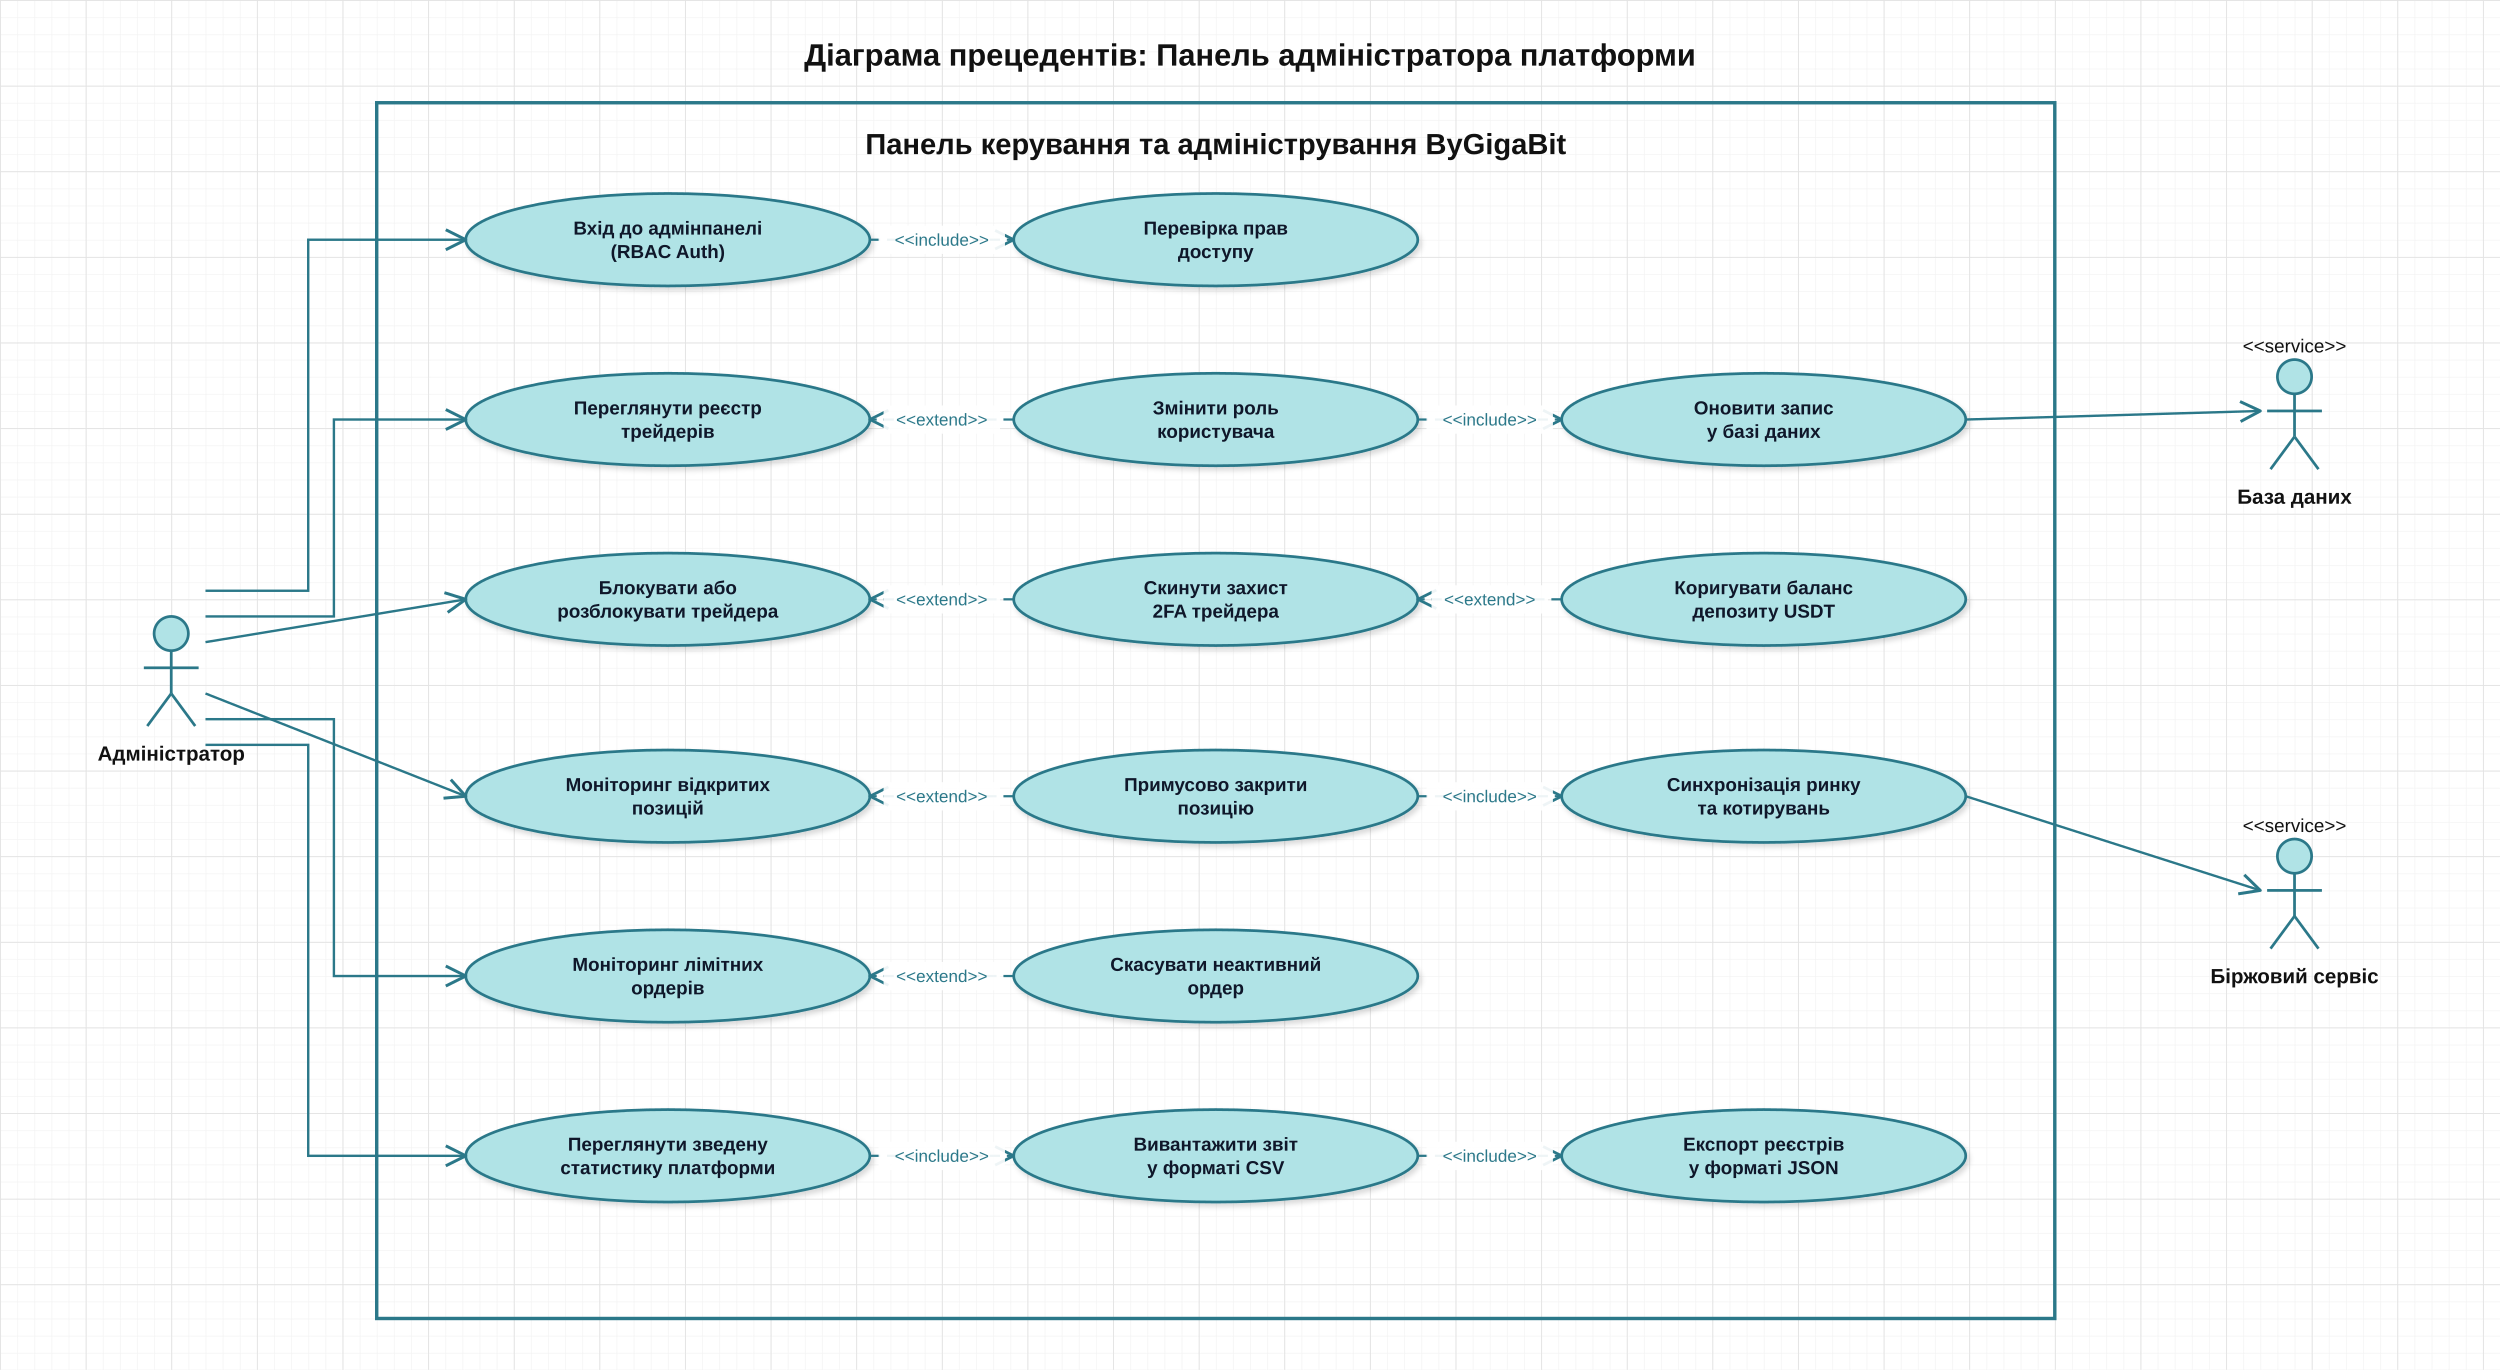
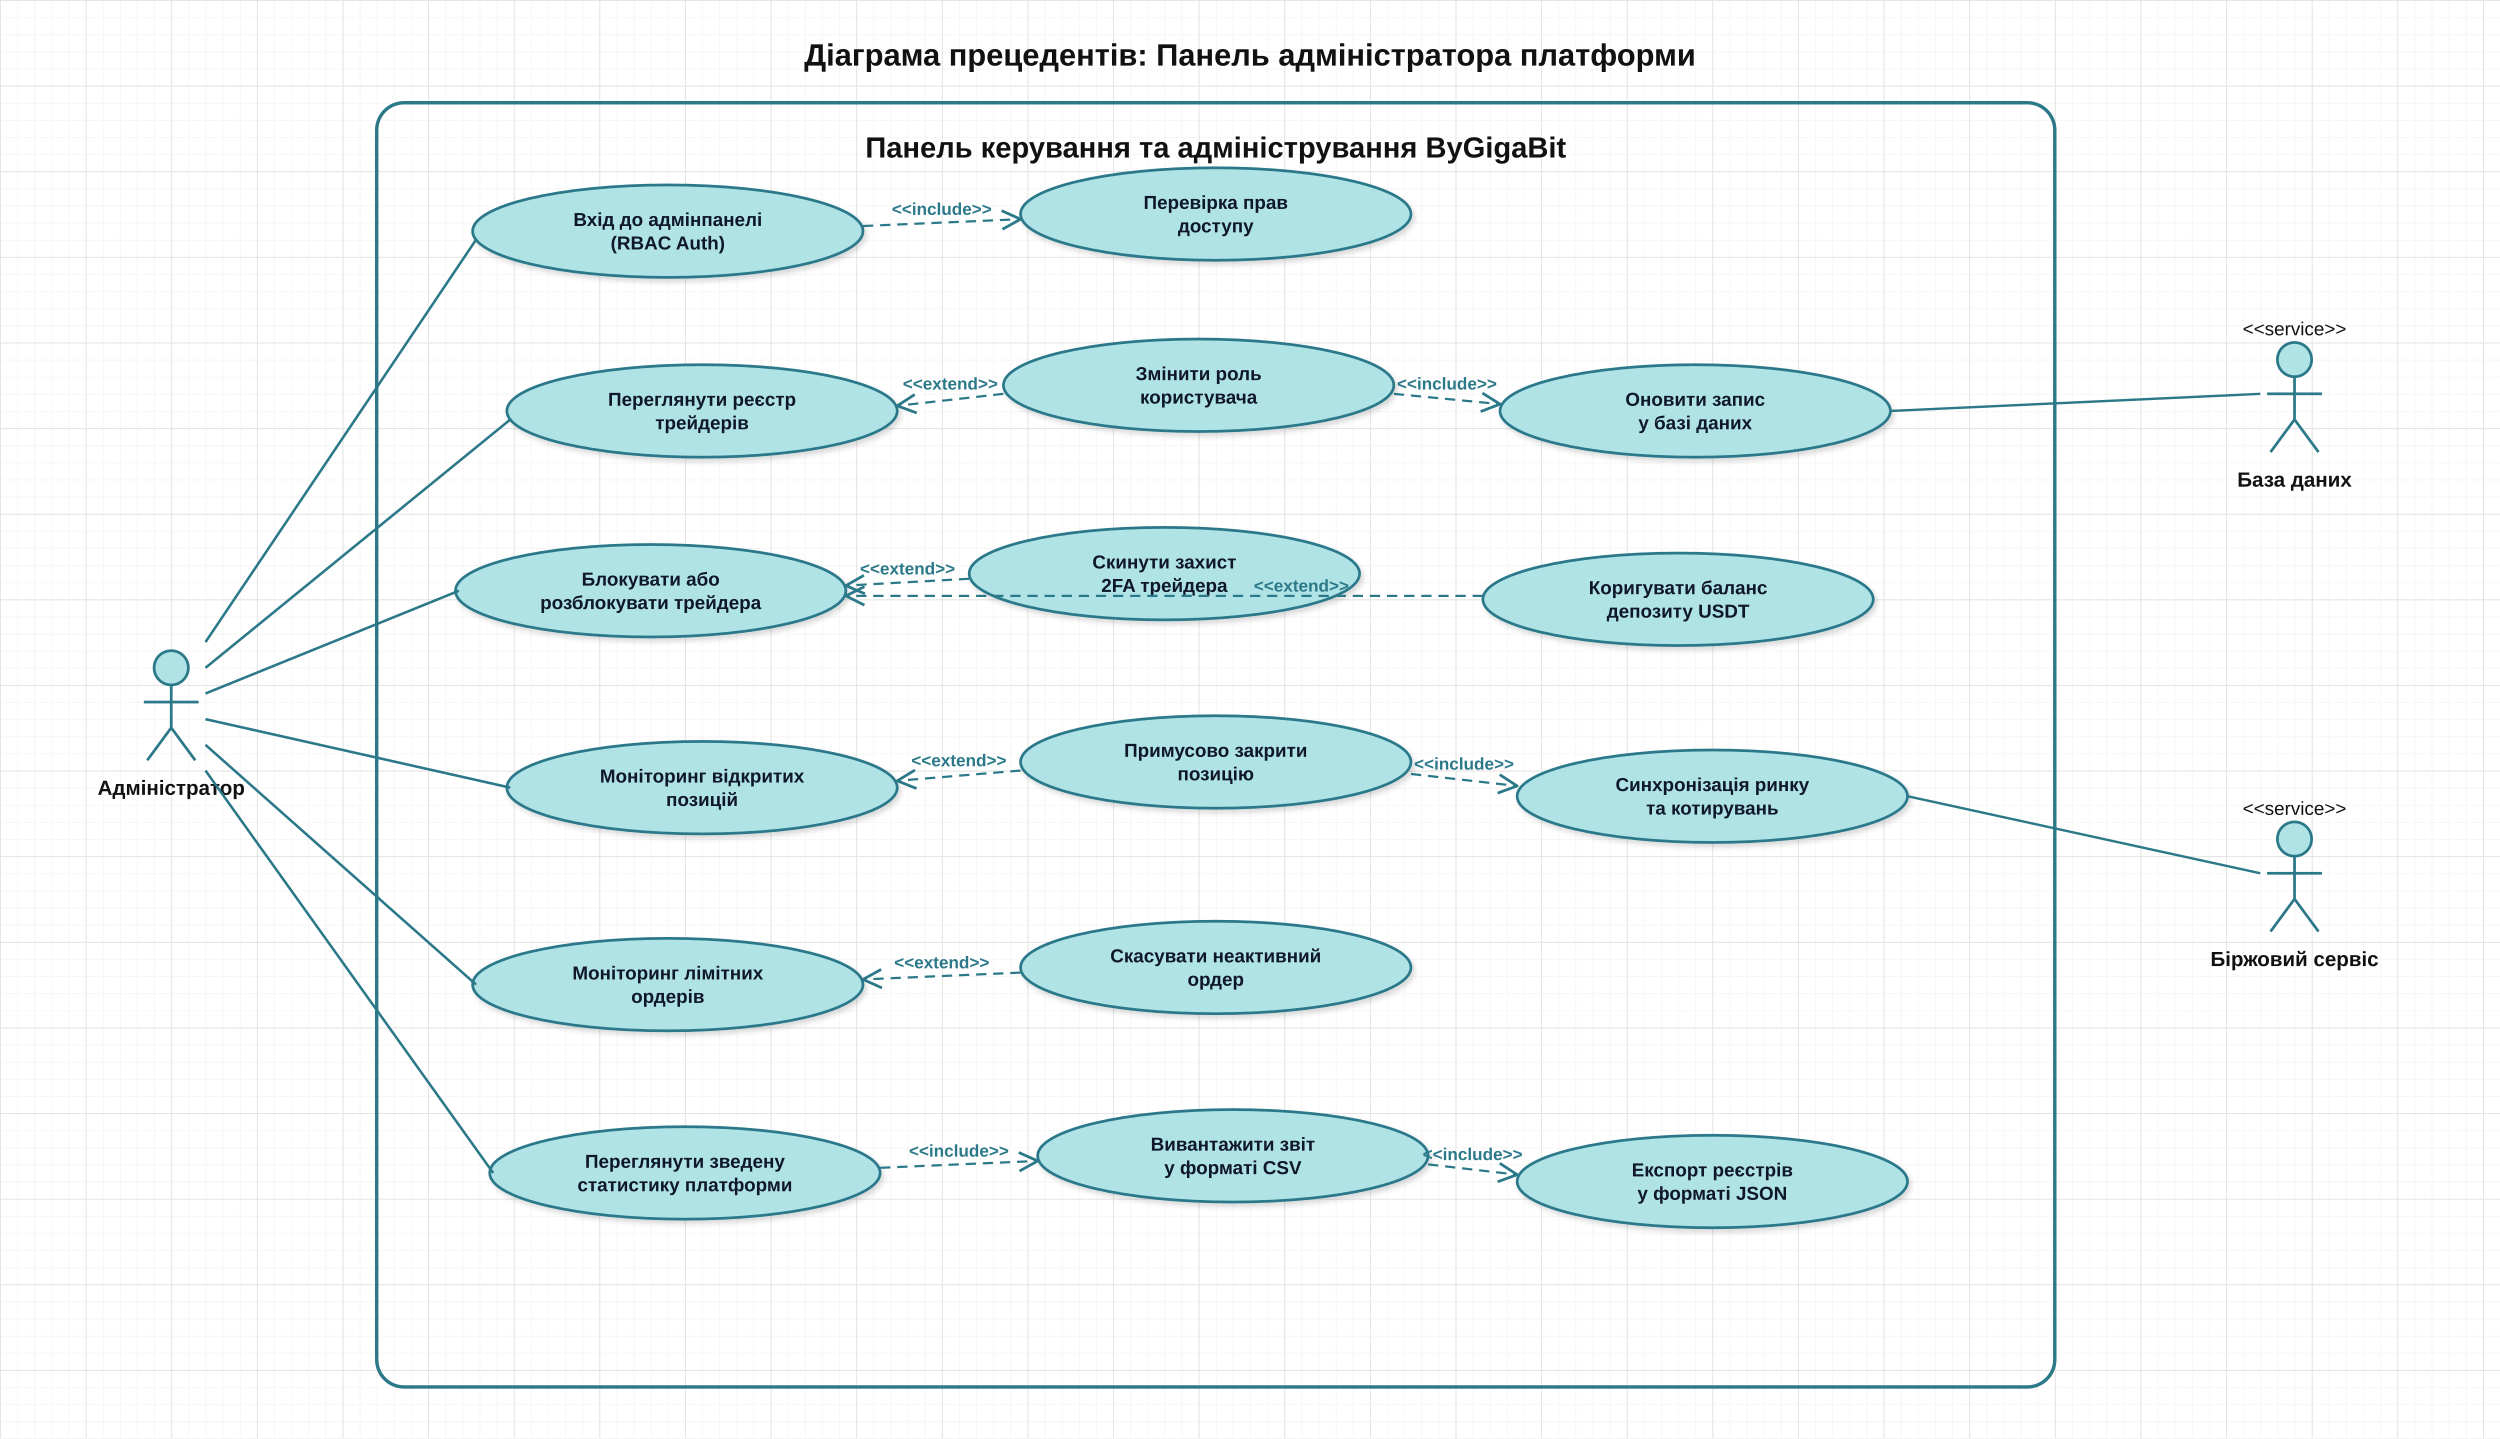
- <svg xmlns="http://www.w3.org/2000/svg" width="1460" height="800" viewBox="0 0 1460 800" font-family="Arial, Helvetica, sans-serif">
+ <svg xmlns="http://www.w3.org/2000/svg" width="1460" height="840" viewBox="0 0 1460 840" font-family="Arial, Helvetica, sans-serif">
  <defs>
    <pattern id="smallGrid" width="10" height="10" patternUnits="userSpaceOnUse">
      <path d="M 10 0 L 0 0 0 10" fill="none" stroke="#f0f0f0" stroke-width="0.6" />
    </pattern>
    <pattern id="grid" width="50" height="50" patternUnits="userSpaceOnUse">
      <rect width="50" height="50" fill="url(#smallGrid)" />
      <path d="M 50 0 L 0 0 0 50" fill="none" stroke="#e2e2e2" stroke-width="1" />
    </pattern>
    <filter id="dropShadow" x="-10%" y="-10%" width="125%" height="125%">
      <feDropShadow dx="1.5" dy="2" stdDeviation="1.5" flood-color="#000000" flood-opacity="0.15" />
    </filter>
    <marker id="vee-blue" viewBox="0 0 12 12" refX="11" refY="6" markerWidth="10" markerHeight="10" orient="auto-start-reverse">
      <path d="M 1 1 L 11 6 L 1 11" fill="none" stroke="#2b7889" stroke-width="1.5" stroke-linejoin="round" />
    </marker>
    <marker id="arrow-blue" viewBox="0 0 12 12" refX="11" refY="6" markerWidth="9" markerHeight="9" orient="auto-start-reverse">
      <path d="M 1 2 L 11 6 L 1 10 z" fill="#2b7889" stroke="#2b7889" stroke-width="1" />
    </marker>
    <marker id="hollow-blue" viewBox="0 0 14 14" refX="13" refY="7" markerWidth="12" markerHeight="12" orient="auto-start-reverse">
      <path d="M 1 1 L 13 7 L 1 13 z" fill="#ffffff" stroke="#2b7889" stroke-width="1.5" />
    </marker>
    <marker id="diamond-filled-blue" viewBox="0 0 16 12" refX="1" refY="6" markerWidth="14" markerHeight="10" orient="auto">
      <path d="M 1 6 L 8 1 L 15 6 L 8 11 z" fill="#2b7889" stroke="#2b7889" stroke-width="1.2" />
    </marker>
    <marker id="diamond-hollow-blue" viewBox="0 0 16 12" refX="1" refY="6" markerWidth="14" markerHeight="10" orient="auto">
      <path d="M 1 6 L 8 1 L 15 6 L 8 11 z" fill="#ffffff" stroke="#2b7889" stroke-width="1.3" />
    </marker>
    <marker id="vee-black" viewBox="0 0 12 12" refX="11" refY="6" markerWidth="10" markerHeight="10" orient="auto-start-reverse">
      <path d="M 1 1 L 11 6 L 1 11" fill="none" stroke="#333333" stroke-width="1.5" stroke-linejoin="round" />
    </marker>
    <marker id="arrow-black" viewBox="0 0 12 12" refX="11" refY="6" markerWidth="9" markerHeight="9" orient="auto-start-reverse">
      <path d="M 1 2 L 11 6 L 1 10 z" fill="#333333" stroke="#333333" stroke-width="1" />
    </marker>
    <marker id="hollow-black" viewBox="0 0 14 14" refX="13" refY="7" markerWidth="12" markerHeight="12" orient="auto-start-reverse">
      <path d="M 1 1 L 13 7 L 1 13 z" fill="#ffffff" stroke="#333333" stroke-width="1.5" />
    </marker>
    <marker id="diamond-filled-black" viewBox="0 0 16 12" refX="1" refY="6" markerWidth="14" markerHeight="10" orient="auto">
      <path d="M 1 6 L 8 1 L 15 6 L 8 11 z" fill="#333333" stroke="#333333" stroke-width="1.2" />
    </marker>
    <marker id="diamond-hollow-black" viewBox="0 0 16 12" refX="1" refY="6" markerWidth="14" markerHeight="10" orient="auto">
      <path d="M 1 6 L 8 1 L 15 6 L 8 11 z" fill="#ffffff" stroke="#333333" stroke-width="1.3" />
    </marker>
    <marker id="vee-red" viewBox="0 0 12 12" refX="11" refY="6" markerWidth="10" markerHeight="10" orient="auto-start-reverse">
      <path d="M 1 1 L 11 6 L 1 11" fill="none" stroke="#e03131" stroke-width="1.5" stroke-linejoin="round" />
    </marker>
    <marker id="arrow-red" viewBox="0 0 12 12" refX="11" refY="6" markerWidth="9" markerHeight="9" orient="auto-start-reverse">
      <path d="M 1 2 L 11 6 L 1 10 z" fill="#e03131" stroke="#e03131" stroke-width="1" />
    </marker>
    <marker id="hollow-red" viewBox="0 0 14 14" refX="13" refY="7" markerWidth="12" markerHeight="12" orient="auto-start-reverse">
      <path d="M 1 1 L 13 7 L 1 13 z" fill="#ffffff" stroke="#e03131" stroke-width="1.5" />
    </marker>
    <marker id="diamond-filled-red" viewBox="0 0 16 12" refX="1" refY="6" markerWidth="14" markerHeight="10" orient="auto">
      <path d="M 1 6 L 8 1 L 15 6 L 8 11 z" fill="#e03131" stroke="#e03131" stroke-width="1.2" />
    </marker>
    <marker id="diamond-hollow-red" viewBox="0 0 16 12" refX="1" refY="6" markerWidth="14" markerHeight="10" orient="auto">
      <path d="M 1 6 L 8 1 L 15 6 L 8 11 z" fill="#ffffff" stroke="#e03131" stroke-width="1.3" />
    </marker>
    <marker id="vee-green" viewBox="0 0 12 12" refX="11" refY="6" markerWidth="10" markerHeight="10" orient="auto-start-reverse">
      <path d="M 1 1 L 11 6 L 1 11" fill="none" stroke="#2b8a3e" stroke-width="1.5" stroke-linejoin="round" />
    </marker>
    <marker id="arrow-green" viewBox="0 0 12 12" refX="11" refY="6" markerWidth="9" markerHeight="9" orient="auto-start-reverse">
      <path d="M 1 2 L 11 6 L 1 10 z" fill="#2b8a3e" stroke="#2b8a3e" stroke-width="1" />
    </marker>
    <marker id="hollow-green" viewBox="0 0 14 14" refX="13" refY="7" markerWidth="12" markerHeight="12" orient="auto-start-reverse">
      <path d="M 1 1 L 13 7 L 1 13 z" fill="#ffffff" stroke="#2b8a3e" stroke-width="1.5" />
    </marker>
    <marker id="diamond-filled-green" viewBox="0 0 16 12" refX="1" refY="6" markerWidth="14" markerHeight="10" orient="auto">
      <path d="M 1 6 L 8 1 L 15 6 L 8 11 z" fill="#2b8a3e" stroke="#2b8a3e" stroke-width="1.2" />
    </marker>
    <marker id="diamond-hollow-green" viewBox="0 0 16 12" refX="1" refY="6" markerWidth="14" markerHeight="10" orient="auto">
      <path d="M 1 6 L 8 1 L 15 6 L 8 11 z" fill="#ffffff" stroke="#2b8a3e" stroke-width="1.3" />
    </marker>
    <marker id="vee-orange" viewBox="0 0 12 12" refX="11" refY="6" markerWidth="10" markerHeight="10" orient="auto-start-reverse">
      <path d="M 1 1 L 11 6 L 1 11" fill="none" stroke="#d97706" stroke-width="1.5" stroke-linejoin="round" />
    </marker>
    <marker id="arrow-orange" viewBox="0 0 12 12" refX="11" refY="6" markerWidth="9" markerHeight="9" orient="auto-start-reverse">
      <path d="M 1 2 L 11 6 L 1 10 z" fill="#d97706" stroke="#d97706" stroke-width="1" />
    </marker>
    <marker id="hollow-orange" viewBox="0 0 14 14" refX="13" refY="7" markerWidth="12" markerHeight="12" orient="auto-start-reverse">
      <path d="M 1 1 L 13 7 L 1 13 z" fill="#ffffff" stroke="#d97706" stroke-width="1.5" />
    </marker>
    <marker id="diamond-filled-orange" viewBox="0 0 16 12" refX="1" refY="6" markerWidth="14" markerHeight="10" orient="auto">
      <path d="M 1 6 L 8 1 L 15 6 L 8 11 z" fill="#d97706" stroke="#d97706" stroke-width="1.2" />
    </marker>
    <marker id="diamond-hollow-orange" viewBox="0 0 16 12" refX="1" refY="6" markerWidth="14" markerHeight="10" orient="auto">
      <path d="M 1 6 L 8 1 L 15 6 L 8 11 z" fill="#ffffff" stroke="#d97706" stroke-width="1.3" />
    </marker>
    <marker id="vee-darkorange" viewBox="0 0 12 12" refX="11" refY="6" markerWidth="10" markerHeight="10" orient="auto-start-reverse">
      <path d="M 1 1 L 11 6 L 1 11" fill="none" stroke="#d9480f" stroke-width="1.5" stroke-linejoin="round" />
    </marker>
    <marker id="arrow-darkorange" viewBox="0 0 12 12" refX="11" refY="6" markerWidth="9" markerHeight="9" orient="auto-start-reverse">
      <path d="M 1 2 L 11 6 L 1 10 z" fill="#d9480f" stroke="#d9480f" stroke-width="1" />
    </marker>
    <marker id="hollow-darkorange" viewBox="0 0 14 14" refX="13" refY="7" markerWidth="12" markerHeight="12" orient="auto-start-reverse">
      <path d="M 1 1 L 13 7 L 1 13 z" fill="#ffffff" stroke="#d9480f" stroke-width="1.5" />
    </marker>
    <marker id="diamond-filled-darkorange" viewBox="0 0 16 12" refX="1" refY="6" markerWidth="14" markerHeight="10" orient="auto">
      <path d="M 1 6 L 8 1 L 15 6 L 8 11 z" fill="#d9480f" stroke="#d9480f" stroke-width="1.2" />
    </marker>
    <marker id="diamond-hollow-darkorange" viewBox="0 0 16 12" refX="1" refY="6" markerWidth="14" markerHeight="10" orient="auto">
      <path d="M 1 6 L 8 1 L 15 6 L 8 11 z" fill="#ffffff" stroke="#d9480f" stroke-width="1.3" />
    </marker>
    <marker id="vee-pink" viewBox="0 0 12 12" refX="11" refY="6" markerWidth="10" markerHeight="10" orient="auto-start-reverse">
      <path d="M 1 1 L 11 6 L 1 11" fill="none" stroke="#b85450" stroke-width="1.5" stroke-linejoin="round" />
    </marker>
    <marker id="arrow-pink" viewBox="0 0 12 12" refX="11" refY="6" markerWidth="9" markerHeight="9" orient="auto-start-reverse">
      <path d="M 1 2 L 11 6 L 1 10 z" fill="#b85450" stroke="#b85450" stroke-width="1" />
    </marker>
    <marker id="hollow-pink" viewBox="0 0 14 14" refX="13" refY="7" markerWidth="12" markerHeight="12" orient="auto-start-reverse">
      <path d="M 1 1 L 13 7 L 1 13 z" fill="#ffffff" stroke="#b85450" stroke-width="1.5" />
    </marker>
    <marker id="diamond-filled-pink" viewBox="0 0 16 12" refX="1" refY="6" markerWidth="14" markerHeight="10" orient="auto">
      <path d="M 1 6 L 8 1 L 15 6 L 8 11 z" fill="#b85450" stroke="#b85450" stroke-width="1.2" />
    </marker>
    <marker id="diamond-hollow-pink" viewBox="0 0 16 12" refX="1" refY="6" markerWidth="14" markerHeight="10" orient="auto">
      <path d="M 1 6 L 8 1 L 15 6 L 8 11 z" fill="#ffffff" stroke="#b85450" stroke-width="1.3" />
    </marker>
    <marker id="vee-slate" viewBox="0 0 12 12" refX="11" refY="6" markerWidth="10" markerHeight="10" orient="auto-start-reverse">
      <path d="M 1 1 L 11 6 L 1 11" fill="none" stroke="#475569" stroke-width="1.5" stroke-linejoin="round" />
    </marker>
    <marker id="arrow-slate" viewBox="0 0 12 12" refX="11" refY="6" markerWidth="9" markerHeight="9" orient="auto-start-reverse">
      <path d="M 1 2 L 11 6 L 1 10 z" fill="#475569" stroke="#475569" stroke-width="1" />
    </marker>
    <marker id="hollow-slate" viewBox="0 0 14 14" refX="13" refY="7" markerWidth="12" markerHeight="12" orient="auto-start-reverse">
      <path d="M 1 1 L 13 7 L 1 13 z" fill="#ffffff" stroke="#475569" stroke-width="1.5" />
    </marker>
    <marker id="diamond-filled-slate" viewBox="0 0 16 12" refX="1" refY="6" markerWidth="14" markerHeight="10" orient="auto">
      <path d="M 1 6 L 8 1 L 15 6 L 8 11 z" fill="#475569" stroke="#475569" stroke-width="1.2" />
    </marker>
    <marker id="diamond-hollow-slate" viewBox="0 0 16 12" refX="1" refY="6" markerWidth="14" markerHeight="10" orient="auto">
      <path d="M 1 6 L 8 1 L 15 6 L 8 11 z" fill="#ffffff" stroke="#475569" stroke-width="1.3" />
    </marker>
    <marker id="er-one" viewBox="0 0 16 16" refX="2" refY="8" markerWidth="14" markerHeight="14" orient="auto">
      <path d="M 6 2 L 6 14 M 10 2 L 10 14" fill="none" stroke="#2b7889" stroke-width="1.6" />
    </marker>
    <marker id="er-many" viewBox="0 0 20 16" refX="18" refY="8" markerWidth="16" markerHeight="14" orient="auto">
      <circle cx="5" cy="8" r="3" fill="#ffffff" stroke="#2b7889" stroke-width="1.5" />
      <path d="M 9 8 L 19 2 M 9 8 L 19 8 M 9 8 L 19 14" fill="none" stroke="#2b7889" stroke-width="1.5" />
    </marker>
  </defs>
-   <rect width="1460" height="800" fill="#ffffff" />
-   <rect width="1460" height="800" fill="url(#grid)" />
+   <rect width="1460" height="840" fill="#ffffff" />
+   <rect width="1460" height="840" fill="url(#grid)" />
  <text x="730.0" y="38.3" font-size="18" font-weight="bold" font-style="normal" text-anchor="middle" fill="#111111">Діаграма прецедентів: Панель адміністратора платформи</text>
-   <rect x="220" y="60" width="980" height="710" fill="none" stroke="#2b7889" stroke-width="2" />
-   <text x="710.0" y="90.0" font-size="17" font-weight="bold" font-style="normal" text-anchor="middle" fill="#111111">Панель керування та адміністрування ByGigaBit</text>
-   <circle cx="100" cy="370" r="10" fill="#b0e3e6" stroke="#2b7889" stroke-width="1.6" />
-   <line x1="100" y1="380" x2="100" y2="405" stroke="#2b7889" stroke-width="1.6" />
-   <line x1="84" y1="390" x2="116" y2="390" stroke="#2b7889" stroke-width="1.6" />
-   <line x1="100" y1="405" x2="86" y2="424" stroke="#2b7889" stroke-width="1.6" />
-   <line x1="100" y1="405" x2="114" y2="424" stroke="#2b7889" stroke-width="1.6" />
-   <text x="100.0" y="444.2" font-size="12" font-weight="bold" font-style="normal" text-anchor="middle" fill="#111111">Адміністратор</text>
-   <text x="1340.0" y="205.8" font-size="11" font-weight="normal" font-style="normal" text-anchor="middle" fill="#111111">&lt;&lt;service&gt;&gt;</text>
-   <circle cx="1340" cy="220" r="10" fill="#b0e3e6" stroke="#2b7889" stroke-width="1.6" />
-   <line x1="1340" y1="230" x2="1340" y2="255" stroke="#2b7889" stroke-width="1.6" />
-   <line x1="1324" y1="240" x2="1356" y2="240" stroke="#2b7889" stroke-width="1.6" />
-   <line x1="1340" y1="255" x2="1326" y2="274" stroke="#2b7889" stroke-width="1.6" />
-   <line x1="1340" y1="255" x2="1354" y2="274" stroke="#2b7889" stroke-width="1.6" />
-   <text x="1340.0" y="294.2" font-size="12" font-weight="bold" font-style="normal" text-anchor="middle" fill="#111111">База даних</text>
-   <text x="1340.0" y="485.9" font-size="11" font-weight="normal" font-style="normal" text-anchor="middle" fill="#111111">&lt;&lt;service&gt;&gt;</text>
-   <circle cx="1340" cy="500" r="10" fill="#b0e3e6" stroke="#2b7889" stroke-width="1.6" />
-   <line x1="1340" y1="510" x2="1340" y2="535" stroke="#2b7889" stroke-width="1.6" />
-   <line x1="1324" y1="520" x2="1356" y2="520" stroke="#2b7889" stroke-width="1.6" />
-   <line x1="1340" y1="535" x2="1326" y2="554" stroke="#2b7889" stroke-width="1.6" />
-   <line x1="1340" y1="535" x2="1354" y2="554" stroke="#2b7889" stroke-width="1.6" />
-   <text x="1340.0" y="574.2" font-size="12" font-weight="bold" font-style="normal" text-anchor="middle" fill="#111111">Біржовий сервіс</text>
-   <ellipse cx="390" cy="140" rx="118" ry="27" fill="#b0e3e6" stroke="#2b7889" stroke-width="1.6" filter="url(#dropShadow)" />
-   <text x="390.0" y="137.0" font-size="11" font-weight="bold" font-style="normal" text-anchor="middle" fill="#0f172a">Вхід до адмінпанелі</text>
-   <text x="390.0" y="150.7" font-size="11" font-weight="bold" font-style="normal" text-anchor="middle" fill="#0f172a">(RBAC Auth)</text>
-   <ellipse cx="710" cy="140" rx="118" ry="27" fill="#b0e3e6" stroke="#2b7889" stroke-width="1.6" filter="url(#dropShadow)" />
-   <text x="710.0" y="137.0" font-size="11" font-weight="bold" font-style="normal" text-anchor="middle" fill="#0f172a">Перевірка прав</text>
-   <text x="710.0" y="150.7" font-size="11" font-weight="bold" font-style="normal" text-anchor="middle" fill="#0f172a">доступу</text>
-   <ellipse cx="390" cy="245" rx="118" ry="27" fill="#b0e3e6" stroke="#2b7889" stroke-width="1.6" filter="url(#dropShadow)" />
-   <text x="390.0" y="242.0" font-size="11" font-weight="bold" font-style="normal" text-anchor="middle" fill="#0f172a">Переглянути реєстр</text>
-   <text x="390.0" y="255.7" font-size="11" font-weight="bold" font-style="normal" text-anchor="middle" fill="#0f172a">трейдерів</text>
-   <ellipse cx="710" cy="245" rx="118" ry="27" fill="#b0e3e6" stroke="#2b7889" stroke-width="1.6" filter="url(#dropShadow)" />
-   <text x="710.0" y="242.0" font-size="11" font-weight="bold" font-style="normal" text-anchor="middle" fill="#0f172a">Змінити роль</text>
-   <text x="710.0" y="255.7" font-size="11" font-weight="bold" font-style="normal" text-anchor="middle" fill="#0f172a">користувача</text>
-   <ellipse cx="1030" cy="245" rx="118" ry="27" fill="#b0e3e6" stroke="#2b7889" stroke-width="1.6" filter="url(#dropShadow)" />
-   <text x="1030.0" y="242.0" font-size="11" font-weight="bold" font-style="normal" text-anchor="middle" fill="#0f172a">Оновити запис</text>
-   <text x="1030.0" y="255.7" font-size="11" font-weight="bold" font-style="normal" text-anchor="middle" fill="#0f172a">у базі даних</text>
-   <ellipse cx="390" cy="350" rx="118" ry="27" fill="#b0e3e6" stroke="#2b7889" stroke-width="1.6" filter="url(#dropShadow)" />
-   <text x="390.0" y="347.0" font-size="11" font-weight="bold" font-style="normal" text-anchor="middle" fill="#0f172a">Блокувати або</text>
-   <text x="390.0" y="360.7" font-size="11" font-weight="bold" font-style="normal" text-anchor="middle" fill="#0f172a">розблокувати трейдера</text>
-   <ellipse cx="710" cy="350" rx="118" ry="27" fill="#b0e3e6" stroke="#2b7889" stroke-width="1.6" filter="url(#dropShadow)" />
-   <text x="710.0" y="347.0" font-size="11" font-weight="bold" font-style="normal" text-anchor="middle" fill="#0f172a">Скинути захист</text>
-   <text x="710.0" y="360.7" font-size="11" font-weight="bold" font-style="normal" text-anchor="middle" fill="#0f172a">2FA трейдера</text>
-   <ellipse cx="1030" cy="350" rx="118" ry="27" fill="#b0e3e6" stroke="#2b7889" stroke-width="1.6" filter="url(#dropShadow)" />
-   <text x="1030.0" y="347.0" font-size="11" font-weight="bold" font-style="normal" text-anchor="middle" fill="#0f172a">Коригувати баланс</text>
-   <text x="1030.0" y="360.7" font-size="11" font-weight="bold" font-style="normal" text-anchor="middle" fill="#0f172a">депозиту USDT</text>
-   <ellipse cx="390" cy="465" rx="118" ry="27" fill="#b0e3e6" stroke="#2b7889" stroke-width="1.6" filter="url(#dropShadow)" />
-   <text x="390.0" y="462.0" font-size="11" font-weight="bold" font-style="normal" text-anchor="middle" fill="#0f172a">Моніторинг відкритих</text>
-   <text x="390.0" y="475.7" font-size="11" font-weight="bold" font-style="normal" text-anchor="middle" fill="#0f172a">позицій</text>
-   <ellipse cx="710" cy="465" rx="118" ry="27" fill="#b0e3e6" stroke="#2b7889" stroke-width="1.6" filter="url(#dropShadow)" />
-   <text x="710.0" y="462.0" font-size="11" font-weight="bold" font-style="normal" text-anchor="middle" fill="#0f172a">Примусово закрити</text>
-   <text x="710.0" y="475.7" font-size="11" font-weight="bold" font-style="normal" text-anchor="middle" fill="#0f172a">позицію</text>
-   <ellipse cx="1030" cy="465" rx="118" ry="27" fill="#b0e3e6" stroke="#2b7889" stroke-width="1.6" filter="url(#dropShadow)" />
-   <text x="1030.0" y="462.0" font-size="11" font-weight="bold" font-style="normal" text-anchor="middle" fill="#0f172a">Синхронізація ринку</text>
-   <text x="1030.0" y="475.7" font-size="11" font-weight="bold" font-style="normal" text-anchor="middle" fill="#0f172a">та котирувань</text>
-   <ellipse cx="390" cy="570" rx="118" ry="27" fill="#b0e3e6" stroke="#2b7889" stroke-width="1.6" filter="url(#dropShadow)" />
-   <text x="390.0" y="567.0" font-size="11" font-weight="bold" font-style="normal" text-anchor="middle" fill="#0f172a">Моніторинг лімітних</text>
-   <text x="390.0" y="580.7" font-size="11" font-weight="bold" font-style="normal" text-anchor="middle" fill="#0f172a">ордерів</text>
-   <ellipse cx="710" cy="570" rx="118" ry="27" fill="#b0e3e6" stroke="#2b7889" stroke-width="1.6" filter="url(#dropShadow)" />
-   <text x="710.0" y="567.0" font-size="11" font-weight="bold" font-style="normal" text-anchor="middle" fill="#0f172a">Скасувати неактивний</text>
-   <text x="710.0" y="580.7" font-size="11" font-weight="bold" font-style="normal" text-anchor="middle" fill="#0f172a">ордер</text>
-   <ellipse cx="390" cy="675" rx="118" ry="27" fill="#b0e3e6" stroke="#2b7889" stroke-width="1.6" filter="url(#dropShadow)" />
-   <text x="390.0" y="672.0" font-size="11" font-weight="bold" font-style="normal" text-anchor="middle" fill="#0f172a">Переглянути зведену</text>
-   <text x="390.0" y="685.7" font-size="11" font-weight="bold" font-style="normal" text-anchor="middle" fill="#0f172a">статистику платформи</text>
-   <ellipse cx="710" cy="675" rx="118" ry="27" fill="#b0e3e6" stroke="#2b7889" stroke-width="1.6" filter="url(#dropShadow)" />
-   <text x="710.0" y="672.0" font-size="11" font-weight="bold" font-style="normal" text-anchor="middle" fill="#0f172a">Вивантажити звіт</text>
-   <text x="710.0" y="685.7" font-size="11" font-weight="bold" font-style="normal" text-anchor="middle" fill="#0f172a">у форматі CSV</text>
-   <ellipse cx="1030" cy="675" rx="118" ry="27" fill="#b0e3e6" stroke="#2b7889" stroke-width="1.6" filter="url(#dropShadow)" />
-   <text x="1030.0" y="672.0" font-size="11" font-weight="bold" font-style="normal" text-anchor="middle" fill="#0f172a">Експорт реєстрів</text>
-   <text x="1030.0" y="685.7" font-size="11" font-weight="bold" font-style="normal" text-anchor="middle" fill="#0f172a">у форматі JSON</text>
-   <path d="M 120.0 345.0 L 180.0 345.0 L 180.0 140.0 L 272.0 140.0" fill="none" stroke="#2b7889" stroke-width="1.4" marker-end="url(#vee-blue)" />
-   <path d="M 120.0 360.0 L 195.0 360.0 L 195.0 245.0 L 272.0 245.0" fill="none" stroke="#2b7889" stroke-width="1.4" marker-end="url(#vee-blue)" />
-   <path d="M 120.0 375.0 L 272.0 350.0" fill="none" stroke="#2b7889" stroke-width="1.4" marker-end="url(#vee-blue)" />
-   <path d="M 120.0 405.0 L 272.0 465.0" fill="none" stroke="#2b7889" stroke-width="1.4" marker-end="url(#vee-blue)" />
-   <path d="M 120.0 420.0 L 195.0 420.0 L 195.0 570.0 L 272.0 570.0" fill="none" stroke="#2b7889" stroke-width="1.4" marker-end="url(#vee-blue)" />
-   <path d="M 120.0 435.0 L 180.0 435.0 L 180.0 675.0 L 272.0 675.0" fill="none" stroke="#2b7889" stroke-width="1.4" marker-end="url(#vee-blue)" />
-   <path d="M 508.0 140.0 L 592.0 140.0" fill="none" stroke="#2b7889" stroke-width="1.3" stroke-dasharray="6,4" marker-end="url(#vee-blue)" />
-   <rect x="513.1" y="131.8" width="73.8" height="16.5" rx="3" fill="#ffffff" stroke="none" fill-opacity="0.92" />
-   <text x="550.0" y="143.5" font-size="10" font-weight="normal" font-style="normal" text-anchor="middle" fill="#2b7889">&lt;&lt;include&gt;&gt;</text>
-   <path d="M 592.0 245.0 L 508.0 245.0" fill="none" stroke="#2b7889" stroke-width="1.3" stroke-dasharray="6,4" marker-end="url(#vee-blue)" />
-   <rect x="516.0" y="236.8" width="68.0" height="16.5" rx="3" fill="#ffffff" stroke="none" fill-opacity="0.92" />
-   <text x="550.0" y="248.5" font-size="10" font-weight="normal" font-style="normal" text-anchor="middle" fill="#2b7889">&lt;&lt;extend&gt;&gt;</text>
-   <path d="M 828.0 245.0 L 912.0 245.0" fill="none" stroke="#2b7889" stroke-width="1.3" stroke-dasharray="6,4" marker-end="url(#vee-blue)" />
-   <rect x="833.1" y="236.8" width="73.8" height="16.5" rx="3" fill="#ffffff" stroke="none" fill-opacity="0.92" />
-   <text x="870.0" y="248.5" font-size="10" font-weight="normal" font-style="normal" text-anchor="middle" fill="#2b7889">&lt;&lt;include&gt;&gt;</text>
-   <path d="M 592.0 350.0 L 508.0 350.0" fill="none" stroke="#2b7889" stroke-width="1.3" stroke-dasharray="6,4" marker-end="url(#vee-blue)" />
-   <rect x="516.0" y="341.8" width="68.0" height="16.5" rx="3" fill="#ffffff" stroke="none" fill-opacity="0.92" />
-   <text x="550.0" y="353.5" font-size="10" font-weight="normal" font-style="normal" text-anchor="middle" fill="#2b7889">&lt;&lt;extend&gt;&gt;</text>
-   <path d="M 912.0 350.0 L 828.0 350.0" fill="none" stroke="#2b7889" stroke-width="1.3" stroke-dasharray="6,4" marker-end="url(#vee-blue)" />
-   <rect x="836.0" y="341.8" width="68.0" height="16.5" rx="3" fill="#ffffff" stroke="none" fill-opacity="0.92" />
-   <text x="870.0" y="353.5" font-size="10" font-weight="normal" font-style="normal" text-anchor="middle" fill="#2b7889">&lt;&lt;extend&gt;&gt;</text>
-   <path d="M 592.0 465.0 L 508.0 465.0" fill="none" stroke="#2b7889" stroke-width="1.3" stroke-dasharray="6,4" marker-end="url(#vee-blue)" />
-   <rect x="516.0" y="456.8" width="68.0" height="16.5" rx="3" fill="#ffffff" stroke="none" fill-opacity="0.92" />
-   <text x="550.0" y="468.5" font-size="10" font-weight="normal" font-style="normal" text-anchor="middle" fill="#2b7889">&lt;&lt;extend&gt;&gt;</text>
-   <path d="M 828.0 465.0 L 912.0 465.0" fill="none" stroke="#2b7889" stroke-width="1.3" stroke-dasharray="6,4" marker-end="url(#vee-blue)" />
-   <rect x="833.1" y="456.8" width="73.8" height="16.5" rx="3" fill="#ffffff" stroke="none" fill-opacity="0.92" />
-   <text x="870.0" y="468.5" font-size="10" font-weight="normal" font-style="normal" text-anchor="middle" fill="#2b7889">&lt;&lt;include&gt;&gt;</text>
-   <path d="M 592.0 570.0 L 508.0 570.0" fill="none" stroke="#2b7889" stroke-width="1.3" stroke-dasharray="6,4" marker-end="url(#vee-blue)" />
-   <rect x="516.0" y="561.8" width="68.0" height="16.5" rx="3" fill="#ffffff" stroke="none" fill-opacity="0.92" />
-   <text x="550.0" y="573.5" font-size="10" font-weight="normal" font-style="normal" text-anchor="middle" fill="#2b7889">&lt;&lt;extend&gt;&gt;</text>
-   <path d="M 508.0 675.0 L 592.0 675.0" fill="none" stroke="#2b7889" stroke-width="1.3" stroke-dasharray="6,4" marker-end="url(#vee-blue)" />
-   <rect x="513.1" y="666.8" width="73.8" height="16.5" rx="3" fill="#ffffff" stroke="none" fill-opacity="0.92" />
-   <text x="550.0" y="678.5" font-size="10" font-weight="normal" font-style="normal" text-anchor="middle" fill="#2b7889">&lt;&lt;include&gt;&gt;</text>
-   <path d="M 828.0 675.0 L 912.0 675.0" fill="none" stroke="#2b7889" stroke-width="1.3" stroke-dasharray="6,4" marker-end="url(#vee-blue)" />
-   <rect x="833.1" y="666.8" width="73.8" height="16.5" rx="3" fill="#ffffff" stroke="none" fill-opacity="0.92" />
-   <text x="870.0" y="678.5" font-size="10" font-weight="normal" font-style="normal" text-anchor="middle" fill="#2b7889">&lt;&lt;include&gt;&gt;</text>
-   <path d="M 1148.0 245.0 L 1320.0 240.0" fill="none" stroke="#2b7889" stroke-width="1.4" marker-end="url(#vee-blue)" />
-   <path d="M 1148.0 465.0 L 1320.0 520.0" fill="none" stroke="#2b7889" stroke-width="1.4" marker-end="url(#vee-blue)" />
+   <rect x="220" y="60" width="980" height="750" rx="16" fill="none" stroke="#2b7889" stroke-width="2" />
+   <text x="710.0" y="92.0" font-size="17" font-weight="bold" font-style="normal" text-anchor="middle" fill="#111111">Панель керування та адміністрування ByGigaBit</text>
+   <circle cx="100" cy="390" r="10" fill="#b0e3e6" stroke="#2b7889" stroke-width="1.6" />
+   <line x1="100" y1="400" x2="100" y2="425" stroke="#2b7889" stroke-width="1.6" />
+   <line x1="84" y1="410" x2="116" y2="410" stroke="#2b7889" stroke-width="1.6" />
+   <line x1="100" y1="425" x2="86" y2="444" stroke="#2b7889" stroke-width="1.6" />
+   <line x1="100" y1="425" x2="114" y2="444" stroke="#2b7889" stroke-width="1.6" />
+   <text x="100.0" y="464.2" font-size="12" font-weight="bold" font-style="normal" text-anchor="middle" fill="#111111">Адміністратор</text>
+   <text x="1340.0" y="195.8" font-size="11" font-weight="normal" font-style="normal" text-anchor="middle" fill="#111111">&lt;&lt;service&gt;&gt;</text>
+   <circle cx="1340" cy="210" r="10" fill="#b0e3e6" stroke="#2b7889" stroke-width="1.6" />
+   <line x1="1340" y1="220" x2="1340" y2="245" stroke="#2b7889" stroke-width="1.6" />
+   <line x1="1324" y1="230" x2="1356" y2="230" stroke="#2b7889" stroke-width="1.6" />
+   <line x1="1340" y1="245" x2="1326" y2="264" stroke="#2b7889" stroke-width="1.6" />
+   <line x1="1340" y1="245" x2="1354" y2="264" stroke="#2b7889" stroke-width="1.6" />
+   <text x="1340.0" y="284.2" font-size="12" font-weight="bold" font-style="normal" text-anchor="middle" fill="#111111">База даних</text>
+   <text x="1340.0" y="475.9" font-size="11" font-weight="normal" font-style="normal" text-anchor="middle" fill="#111111">&lt;&lt;service&gt;&gt;</text>
+   <circle cx="1340" cy="490" r="10" fill="#b0e3e6" stroke="#2b7889" stroke-width="1.6" />
+   <line x1="1340" y1="500" x2="1340" y2="525" stroke="#2b7889" stroke-width="1.6" />
+   <line x1="1324" y1="510" x2="1356" y2="510" stroke="#2b7889" stroke-width="1.6" />
+   <line x1="1340" y1="525" x2="1326" y2="544" stroke="#2b7889" stroke-width="1.6" />
+   <line x1="1340" y1="525" x2="1354" y2="544" stroke="#2b7889" stroke-width="1.6" />
+   <text x="1340.0" y="564.2" font-size="12" font-weight="bold" font-style="normal" text-anchor="middle" fill="#111111">Біржовий сервіс</text>
+   <ellipse cx="390" cy="135" rx="114" ry="27" fill="#b0e3e6" stroke="#2b7889" stroke-width="1.6" filter="url(#dropShadow)" />
+   <text x="390.0" y="132.0" font-size="11" font-weight="bold" font-style="normal" text-anchor="middle" fill="#0f172a">Вхід до адмінпанелі</text>
+   <text x="390.0" y="145.7" font-size="11" font-weight="bold" font-style="normal" text-anchor="middle" fill="#0f172a">(RBAC Auth)</text>
+   <ellipse cx="710" cy="125" rx="114" ry="27" fill="#b0e3e6" stroke="#2b7889" stroke-width="1.6" filter="url(#dropShadow)" />
+   <text x="710.0" y="122.0" font-size="11" font-weight="bold" font-style="normal" text-anchor="middle" fill="#0f172a">Перевірка прав</text>
+   <text x="710.0" y="135.7" font-size="11" font-weight="bold" font-style="normal" text-anchor="middle" fill="#0f172a">доступу</text>
+   <ellipse cx="410" cy="240" rx="114" ry="27" fill="#b0e3e6" stroke="#2b7889" stroke-width="1.6" filter="url(#dropShadow)" />
+   <text x="410.0" y="237.0" font-size="11" font-weight="bold" font-style="normal" text-anchor="middle" fill="#0f172a">Переглянути реєстр</text>
+   <text x="410.0" y="250.7" font-size="11" font-weight="bold" font-style="normal" text-anchor="middle" fill="#0f172a">трейдерів</text>
+   <ellipse cx="700" cy="225" rx="114" ry="27" fill="#b0e3e6" stroke="#2b7889" stroke-width="1.6" filter="url(#dropShadow)" />
+   <text x="700.0" y="222.0" font-size="11" font-weight="bold" font-style="normal" text-anchor="middle" fill="#0f172a">Змінити роль</text>
+   <text x="700.0" y="235.7" font-size="11" font-weight="bold" font-style="normal" text-anchor="middle" fill="#0f172a">користувача</text>
+   <ellipse cx="990" cy="240" rx="114" ry="27" fill="#b0e3e6" stroke="#2b7889" stroke-width="1.6" filter="url(#dropShadow)" />
+   <text x="990.0" y="237.0" font-size="11" font-weight="bold" font-style="normal" text-anchor="middle" fill="#0f172a">Оновити запис</text>
+   <text x="990.0" y="250.7" font-size="11" font-weight="bold" font-style="normal" text-anchor="middle" fill="#0f172a">у базі даних</text>
+   <ellipse cx="380" cy="345" rx="114" ry="27" fill="#b0e3e6" stroke="#2b7889" stroke-width="1.6" filter="url(#dropShadow)" />
+   <text x="380.0" y="342.0" font-size="11" font-weight="bold" font-style="normal" text-anchor="middle" fill="#0f172a">Блокувати або</text>
+   <text x="380.0" y="355.7" font-size="11" font-weight="bold" font-style="normal" text-anchor="middle" fill="#0f172a">розблокувати трейдера</text>
+   <ellipse cx="680" cy="335" rx="114" ry="27" fill="#b0e3e6" stroke="#2b7889" stroke-width="1.6" filter="url(#dropShadow)" />
+   <text x="680.0" y="332.0" font-size="11" font-weight="bold" font-style="normal" text-anchor="middle" fill="#0f172a">Скинути захист</text>
+   <text x="680.0" y="345.7" font-size="11" font-weight="bold" font-style="normal" text-anchor="middle" fill="#0f172a">2FA трейдера</text>
+   <ellipse cx="980" cy="350" rx="114" ry="27" fill="#b0e3e6" stroke="#2b7889" stroke-width="1.6" filter="url(#dropShadow)" />
+   <text x="980.0" y="347.0" font-size="11" font-weight="bold" font-style="normal" text-anchor="middle" fill="#0f172a">Коригувати баланс</text>
+   <text x="980.0" y="360.7" font-size="11" font-weight="bold" font-style="normal" text-anchor="middle" fill="#0f172a">депозиту USDT</text>
+   <ellipse cx="410" cy="460" rx="114" ry="27" fill="#b0e3e6" stroke="#2b7889" stroke-width="1.6" filter="url(#dropShadow)" />
+   <text x="410.0" y="457.0" font-size="11" font-weight="bold" font-style="normal" text-anchor="middle" fill="#0f172a">Моніторинг відкритих</text>
+   <text x="410.0" y="470.7" font-size="11" font-weight="bold" font-style="normal" text-anchor="middle" fill="#0f172a">позицій</text>
+   <ellipse cx="710" cy="445" rx="114" ry="27" fill="#b0e3e6" stroke="#2b7889" stroke-width="1.6" filter="url(#dropShadow)" />
+   <text x="710.0" y="442.0" font-size="11" font-weight="bold" font-style="normal" text-anchor="middle" fill="#0f172a">Примусово закрити</text>
+   <text x="710.0" y="455.7" font-size="11" font-weight="bold" font-style="normal" text-anchor="middle" fill="#0f172a">позицію</text>
+   <ellipse cx="1000" cy="465" rx="114" ry="27" fill="#b0e3e6" stroke="#2b7889" stroke-width="1.6" filter="url(#dropShadow)" />
+   <text x="1000.0" y="462.0" font-size="11" font-weight="bold" font-style="normal" text-anchor="middle" fill="#0f172a">Синхронізація ринку</text>
+   <text x="1000.0" y="475.7" font-size="11" font-weight="bold" font-style="normal" text-anchor="middle" fill="#0f172a">та котирувань</text>
+   <ellipse cx="390" cy="575" rx="114" ry="27" fill="#b0e3e6" stroke="#2b7889" stroke-width="1.6" filter="url(#dropShadow)" />
+   <text x="390.0" y="572.0" font-size="11" font-weight="bold" font-style="normal" text-anchor="middle" fill="#0f172a">Моніторинг лімітних</text>
+   <text x="390.0" y="585.7" font-size="11" font-weight="bold" font-style="normal" text-anchor="middle" fill="#0f172a">ордерів</text>
+   <ellipse cx="710" cy="565" rx="114" ry="27" fill="#b0e3e6" stroke="#2b7889" stroke-width="1.6" filter="url(#dropShadow)" />
+   <text x="710.0" y="562.0" font-size="11" font-weight="bold" font-style="normal" text-anchor="middle" fill="#0f172a">Скасувати неактивний</text>
+   <text x="710.0" y="575.7" font-size="11" font-weight="bold" font-style="normal" text-anchor="middle" fill="#0f172a">ордер</text>
+   <ellipse cx="400" cy="685" rx="114" ry="27" fill="#b0e3e6" stroke="#2b7889" stroke-width="1.6" filter="url(#dropShadow)" />
+   <text x="400.0" y="682.0" font-size="11" font-weight="bold" font-style="normal" text-anchor="middle" fill="#0f172a">Переглянути зведену</text>
+   <text x="400.0" y="695.7" font-size="11" font-weight="bold" font-style="normal" text-anchor="middle" fill="#0f172a">статистику платформи</text>
+   <ellipse cx="720" cy="675" rx="114" ry="27" fill="#b0e3e6" stroke="#2b7889" stroke-width="1.6" filter="url(#dropShadow)" />
+   <text x="720.0" y="672.0" font-size="11" font-weight="bold" font-style="normal" text-anchor="middle" fill="#0f172a">Вивантажити звіт</text>
+   <text x="720.0" y="685.7" font-size="11" font-weight="bold" font-style="normal" text-anchor="middle" fill="#0f172a">у форматі CSV</text>
+   <ellipse cx="1000" cy="690" rx="114" ry="27" fill="#b0e3e6" stroke="#2b7889" stroke-width="1.6" filter="url(#dropShadow)" />
+   <text x="1000.0" y="687.0" font-size="11" font-weight="bold" font-style="normal" text-anchor="middle" fill="#0f172a">Експорт реєстрів</text>
+   <text x="1000.0" y="700.7" font-size="11" font-weight="bold" font-style="normal" text-anchor="middle" fill="#0f172a">у форматі JSON</text>
+   <path d="M 120.0 375.0 L 278.0 140.0" fill="none" stroke="#2b7889" stroke-width="1.5" />
+   <path d="M 120.0 390.0 L 298.0 245.0" fill="none" stroke="#2b7889" stroke-width="1.5" />
+   <path d="M 120.0 405.0 L 268.0 345.0" fill="none" stroke="#2b7889" stroke-width="1.5" />
+   <path d="M 120.0 420.0 L 298.0 460.0" fill="none" stroke="#2b7889" stroke-width="1.5" />
+   <path d="M 120.0 435.0 L 278.0 575.0" fill="none" stroke="#2b7889" stroke-width="1.5" />
+   <path d="M 120.0 450.0 L 288.0 685.0" fill="none" stroke="#2b7889" stroke-width="1.5" />
+   <path d="M 504.0 132.0 L 596.0 128.0" fill="none" stroke="#2b7889" stroke-width="1.3" stroke-dasharray="6,4" marker-end="url(#vee-blue)" />
+   <text x="550.0" y="125.5" font-size="10" font-weight="bold" font-style="normal" text-anchor="middle" fill="#2b7889">&lt;&lt;include&gt;&gt;</text>
+   <path d="M 586.0 230.0 L 524.0 237.0" fill="none" stroke="#2b7889" stroke-width="1.3" stroke-dasharray="6,4" marker-end="url(#vee-blue)" />
+   <text x="555.0" y="227.5" font-size="10" font-weight="bold" font-style="normal" text-anchor="middle" fill="#2b7889">&lt;&lt;extend&gt;&gt;</text>
+   <path d="M 814.0 230.0 L 876.0 236.0" fill="none" stroke="#2b7889" stroke-width="1.3" stroke-dasharray="6,4" marker-end="url(#vee-blue)" />
+   <text x="845.0" y="227.5" font-size="10" font-weight="bold" font-style="normal" text-anchor="middle" fill="#2b7889">&lt;&lt;include&gt;&gt;</text>
+   <path d="M 566.0 338.0 L 494.0 342.0" fill="none" stroke="#2b7889" stroke-width="1.3" stroke-dasharray="6,4" marker-end="url(#vee-blue)" />
+   <text x="530.0" y="335.5" font-size="10" font-weight="bold" font-style="normal" text-anchor="middle" fill="#2b7889">&lt;&lt;extend&gt;&gt;</text>
+   <path d="M 866.0 348.0 L 494.0 348.0" fill="none" stroke="#2b7889" stroke-width="1.3" stroke-dasharray="6,4" marker-end="url(#vee-blue)" />
+   <text x="760.0" y="345.5" font-size="10" font-weight="bold" font-style="normal" text-anchor="middle" fill="#2b7889">&lt;&lt;extend&gt;&gt;</text>
+   <path d="M 596.0 450.0 L 524.0 456.0" fill="none" stroke="#2b7889" stroke-width="1.3" stroke-dasharray="6,4" marker-end="url(#vee-blue)" />
+   <text x="560.0" y="447.5" font-size="10" font-weight="bold" font-style="normal" text-anchor="middle" fill="#2b7889">&lt;&lt;extend&gt;&gt;</text>
+   <path d="M 824.0 452.0 L 886.0 459.0" fill="none" stroke="#2b7889" stroke-width="1.3" stroke-dasharray="6,4" marker-end="url(#vee-blue)" />
+   <text x="855.0" y="449.5" font-size="10" font-weight="bold" font-style="normal" text-anchor="middle" fill="#2b7889">&lt;&lt;include&gt;&gt;</text>
+   <path d="M 596.0 568.0 L 504.0 572.0" fill="none" stroke="#2b7889" stroke-width="1.3" stroke-dasharray="6,4" marker-end="url(#vee-blue)" />
+   <text x="550.0" y="565.5" font-size="10" font-weight="bold" font-style="normal" text-anchor="middle" fill="#2b7889">&lt;&lt;extend&gt;&gt;</text>
+   <path d="M 514.0 682.0 L 606.0 678.0" fill="none" stroke="#2b7889" stroke-width="1.3" stroke-dasharray="6,4" marker-end="url(#vee-blue)" />
+   <text x="560.0" y="675.5" font-size="10" font-weight="bold" font-style="normal" text-anchor="middle" fill="#2b7889">&lt;&lt;include&gt;&gt;</text>
+   <path d="M 834.0 680.0 L 886.0 686.0" fill="none" stroke="#2b7889" stroke-width="1.3" stroke-dasharray="6,4" marker-end="url(#vee-blue)" />
+   <text x="860.0" y="677.5" font-size="10" font-weight="bold" font-style="normal" text-anchor="middle" fill="#2b7889">&lt;&lt;include&gt;&gt;</text>
+   <path d="M 1104.0 240.0 L 1320.0 230.0" fill="none" stroke="#2b7889" stroke-width="1.4" />
+   <path d="M 1114.0 465.0 L 1320.0 510.0" fill="none" stroke="#2b7889" stroke-width="1.4" />
</svg>
